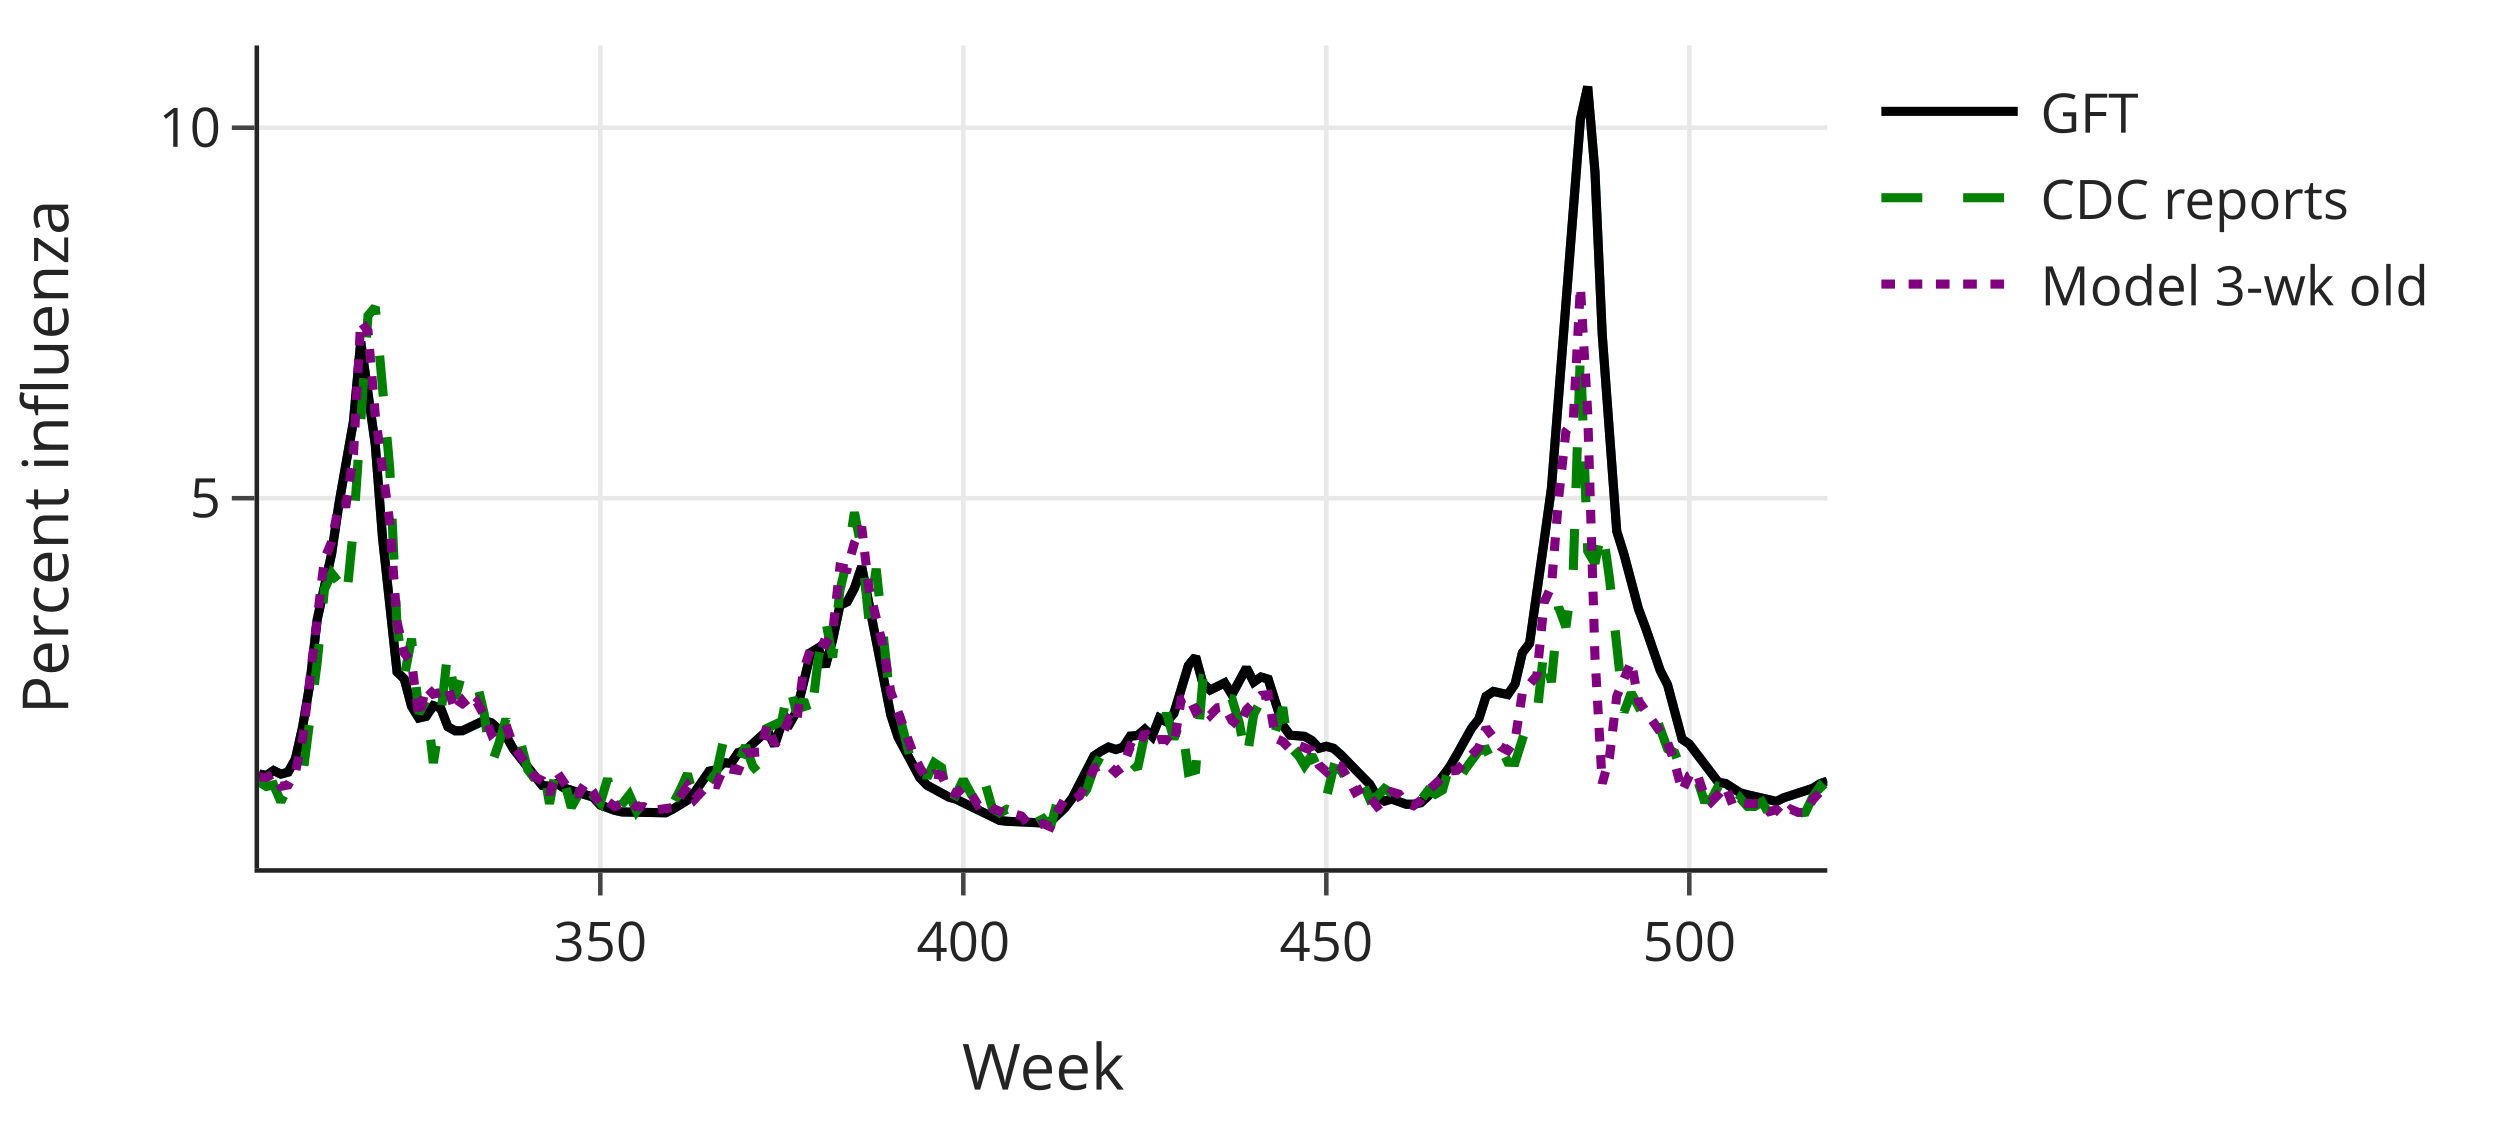
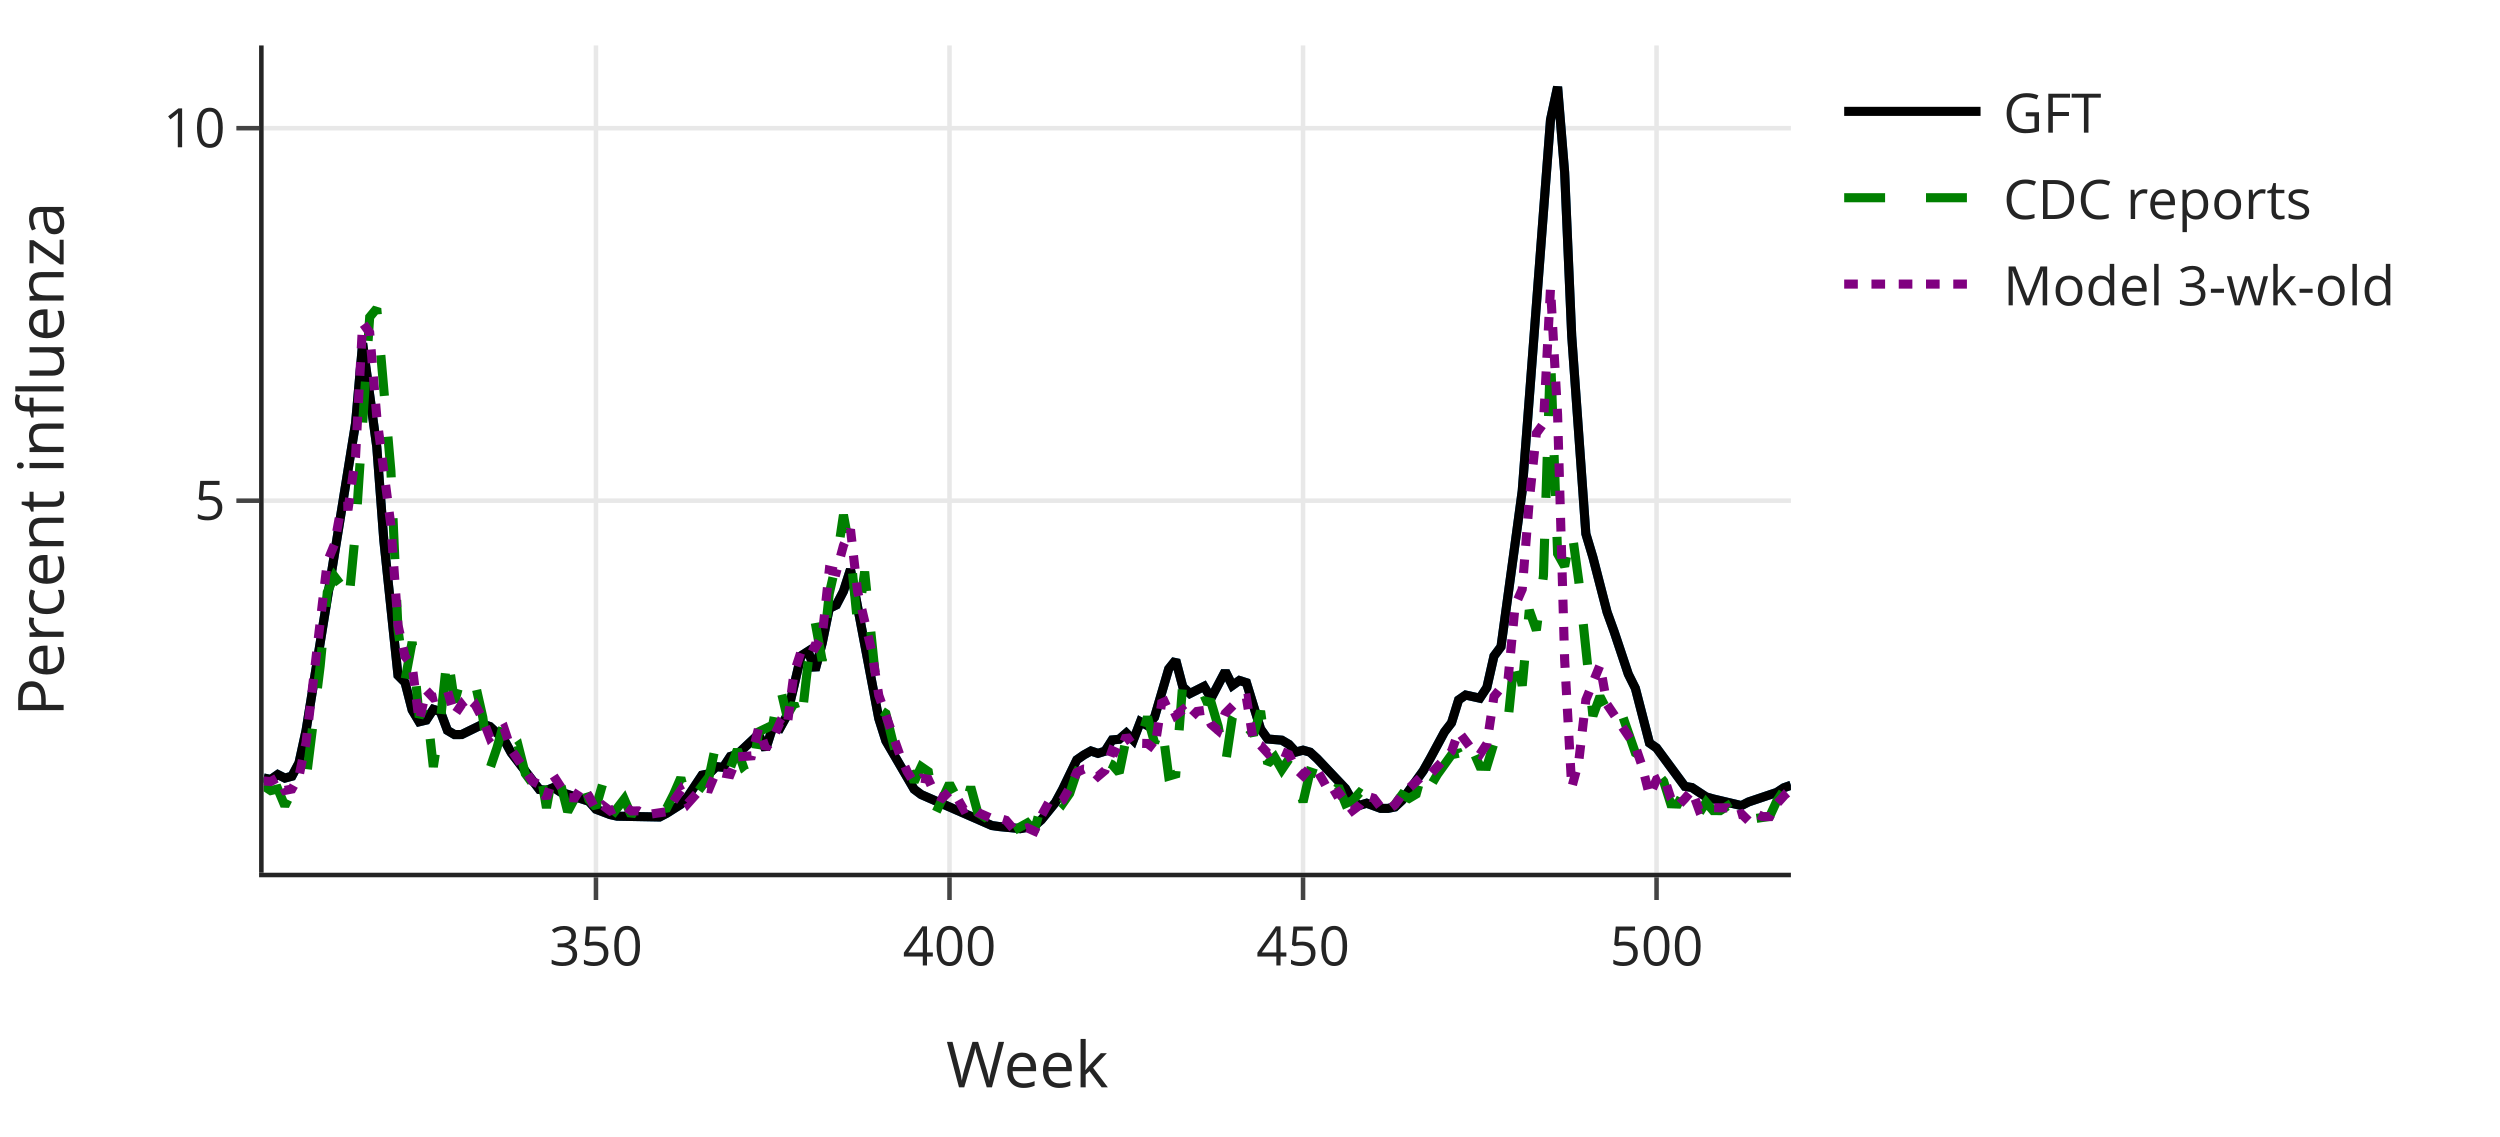
<svg xmlns="http://www.w3.org/2000/svg" class="main-svg" width="550" height="250" style="" viewBox="0 0 550 250">
  <rect x="0" y="0" width="550" height="250" style="fill: rgb(255, 255, 255); fill-opacity: 1;" />
-   <defs id="defs-da70ee">
+   <defs id="defs-3d17ab">
    <g class="clips">
-       <clipPath id="clipda70eexyplot" class="plotclip">
-         <rect width="345" height="181" />
-       </clipPath>
-       <clipPath class="axesclip" id="clipda70eex">
-         <rect x="57" y="0" width="345" height="250" />
-       </clipPath>
-       <clipPath class="axesclip" id="clipda70eey">
-         <rect x="0" y="10" width="550" height="181" />
-       </clipPath>
-       <clipPath class="axesclip" id="clipda70eexy">
-         <rect x="57" y="10" width="345" height="181" />
+       <clipPath id="clip3d17abxyplot" class="plotclip">
+         <rect width="336" height="182" />
+       </clipPath>
+       <clipPath class="axesclip" id="clip3d17abx">
+         <rect x="58" y="0" width="336" height="250" />
+       </clipPath>
+       <clipPath class="axesclip" id="clip3d17aby">
+         <rect x="0" y="10" width="550" height="182" />
+       </clipPath>
+       <clipPath class="axesclip" id="clip3d17abxy">
+         <rect x="58" y="10" width="336" height="182" />
      </clipPath>
    </g>
    <g class="gradients" />
    <g class="patterns" />
  </defs>
  <g class="bglayer" />
  <g class="layer-below">
    <g class="imagelayer" />
    <g class="shapelayer" />
  </g>
  <g class="cartesianlayer">
    <g class="subplot xy">
      <g class="layer-subplot">
        <g class="shapelayer" />
        <g class="imagelayer" />
      </g>
+       <g class="minor-gridlayer">
+         <g class="x" />
+         <g class="y" />
+       </g>
      <g class="gridlayer">
        <g class="x">
-           <path class="xgrid crisp" transform="translate(132.07,0)" d="M0,10v181" style="stroke: rgb(232, 232, 232); stroke-opacity: 1; stroke-width: 1px;" />
-           <path class="xgrid crisp" transform="translate(211.93,0)" d="M0,10v181" style="stroke: rgb(232, 232, 232); stroke-opacity: 1; stroke-width: 1px;" />
-           <path class="xgrid crisp" transform="translate(291.79,0)" d="M0,10v181" style="stroke: rgb(232, 232, 232); stroke-opacity: 1; stroke-width: 1px;" />
-           <path class="xgrid crisp" transform="translate(371.65,0)" d="M0,10v181" style="stroke: rgb(232, 232, 232); stroke-opacity: 1; stroke-width: 1px;" />
+           <path class="xgrid crisp" transform="translate(131.11,0)" d="M0,10v182" style="stroke: rgb(232, 232, 232); stroke-opacity: 1; stroke-width: 1px;" />
+           <path class="xgrid crisp" transform="translate(208.89,0)" d="M0,10v182" style="stroke: rgb(232, 232, 232); stroke-opacity: 1; stroke-width: 1px;" />
+           <path class="xgrid crisp" transform="translate(286.67,0)" d="M0,10v182" style="stroke: rgb(232, 232, 232); stroke-opacity: 1; stroke-width: 1px;" />
+           <path class="xgrid crisp" transform="translate(364.44,0)" d="M0,10v182" style="stroke: rgb(232, 232, 232); stroke-opacity: 1; stroke-width: 1px;" />
        </g>
        <g class="y">
-           <path class="ygrid crisp" transform="translate(0,109.6)" d="M57,0h345" style="stroke: rgb(232, 232, 232); stroke-opacity: 1; stroke-width: 1px;" />
-           <path class="ygrid crisp" transform="translate(0,28.1)" d="M57,0h345" style="stroke: rgb(232, 232, 232); stroke-opacity: 1; stroke-width: 1px;" />
+           <path class="ygrid crisp" transform="translate(0,110.15)" d="M58,0h336" style="stroke: rgb(232, 232, 232); stroke-opacity: 1; stroke-width: 1px;" />
+           <path class="ygrid crisp" transform="translate(0,28.2)" d="M58,0h336" style="stroke: rgb(232, 232, 232); stroke-opacity: 1; stroke-width: 1px;" />
        </g>
      </g>
      <g class="zerolinelayer" />
      <path class="xlines-below" />
      <path class="ylines-below" />
      <g class="overlines-below" />
      <g class="xaxislayer-below" />
      <g class="yaxislayer-below" />
      <g class="overaxes-below" />
-       <g class="plot" transform="translate(57,10)" clip-path="url(#clipda70eexyplot)">
+       <g class="plot" transform="translate(58,10)" clip-path="url(#clip3d17abxyplot)">
        <g class="scatterlayer mlayer">
-           <g class="trace scatter tracea7190e" style="stroke-miterlimit: 2; opacity: 1;">
-             <g class="fills" />
-             <g class="errorbars" />
-             <g class="lines">
-               <path class="js-line" d="M0,160.27L1.6,160.61L3.19,159.52L4.79,160.3L6.39,159.87L7.99,156.96L9.58,149.88L11.18,140.38L12.78,126.31L15.97,111.76L17.57,100.8L20.76,82.69L22.36,65.17L25.56,87.83L27.15,108.27L30.35,137.82L31.94,139.37L33.54,145.4L35.14,147.97L36.74,147.6L38.33,145.25L39.93,145.74L41.53,149.87L43.13,150.78L44.72,150.76L49.51,148.5L51.11,149.02L54.31,151.87L55.9,154.71L62.29,162.79L63.89,163L65.49,162.37L67.08,163.36L73.47,165.37L75.07,167.11L78.26,168.28L79.86,168.63L89.44,168.81L91.04,167.99L94.24,166.04L95.83,164.31L99.03,159.66L100.63,159.34L102.22,157.79L103.82,157.93L105.42,155.57L107.01,155.08L111.81,150.71L113.4,154.02L115,149.15L116.6,149.43L118.19,146.65L119.79,140.15L121.39,133.55L122.99,132.56L124.58,136.66L126.18,130.75L127.78,123.17L129.38,122.4L130.97,119.42L132.57,114.64L138.96,147.26L140.56,152.15L145.35,161.08L146.94,162.74L151.74,165.37L153.33,165.82L162.92,170.49L164.51,170.68L172.5,171.06L174.1,170.76L177.29,167.71L178.89,165.6L183.68,156.3L185.28,155.23L186.88,154.36L188.47,154.89L190.07,154.4L191.67,151.95L193.26,151.81L194.86,150.45L196.46,152L198.06,147.96L199.65,148.81L201.25,146.96L204.44,136.42L206.04,134.48L207.64,140.35L209.24,141.8L212.43,140.23L214.03,142.82L217.22,136.92L218.82,140.04L220.42,138.94L222.01,139.43L225.21,149.54L226.81,151.74L230,152L231.6,152.91L233.19,154.61L234.79,154.19L236.39,154.63L237.99,156.04L244.38,162.58L245.97,165.35L247.57,166.25L249.17,165.79L252.36,166.93L253.96,166.93L255.56,166.61L257.15,165.17L261.94,158.7L263.54,155.95L266.74,150.21L268.33,148.2L269.93,143.2L271.53,142.12L274.72,142.81L276.32,140.48L277.92,133.61L279.51,131.54L282.71,108.94L284.31,97.44L290.69,16.27L292.29,9.05L293.89,27.75L295.49,63.59L298.68,106.85L300.28,111.98L303.47,123.98L305.07,128.25L308.26,137.53L309.86,140.64L313.06,152.62L314.65,153.7L321.04,162.11L322.64,162.37L325.83,164.41L327.43,164.85L333.82,166.31L335.42,165.51L341.81,163.43L343.4,162.42L345,161.86" style="vector-effect: non-scaling-stroke; fill: none; stroke: rgb(31, 119, 180); stroke-opacity: 1; stroke-width: 2px; opacity: 1;" />
-             </g>
-             <g class="points" />
-             <g class="text" />
-           </g>
-           <g class="trace scatter tracec8e7f7" style="stroke-miterlimit: 2; opacity: 1;">
-             <g class="fills" />
-             <g class="errorbars" />
-             <g class="lines">
-               <path class="js-line" d="M0,160.27L1.6,160.61L3.19,159.52L4.79,160.3L6.39,159.87L7.99,156.96L9.58,149.88L11.18,140.38L12.78,126.31L15.97,111.76L17.57,100.8L20.76,82.69L22.36,65.17L25.56,87.83L27.15,108.27L30.35,137.82L31.94,139.37L33.54,145.4L35.14,147.97L36.74,147.6L38.33,145.25L39.93,145.74L41.53,149.87L43.13,150.78L44.72,150.76L49.51,148.5L51.11,149.02L54.31,151.87L55.9,154.71L62.29,162.79L63.89,163L65.49,162.37L67.08,163.36L73.47,165.37L75.07,167.11L78.26,168.28L79.86,168.63L89.44,168.81L91.04,167.99L94.24,166.04L95.83,164.31L99.03,159.66L100.63,159.34L102.22,157.79L103.82,157.93L105.42,155.57L107.01,155.08L111.81,150.71L113.4,154.02L115,149.15L116.6,149.43L118.19,146.65L119.79,140.15L121.39,133.55L122.99,132.56L124.58,136.66L126.18,130.75L127.78,123.17L129.38,122.4L130.97,119.42L132.57,114.64L138.96,147.26L140.56,152.15L145.35,161.08L146.94,162.74L151.74,165.37L153.33,165.82L162.92,170.49L164.51,170.68L172.5,171.06L174.1,170.76L177.29,167.71L178.89,165.6L183.68,156.3L185.28,155.23L186.88,154.36L188.47,154.89L190.07,154.4L191.67,151.95L193.26,151.81L194.86,150.45L196.46,152L198.06,147.96L199.65,148.81L201.25,146.96L204.44,136.42L206.04,134.48L207.64,140.35L209.24,141.8L212.43,140.23L214.03,142.82L217.22,136.92L218.82,140.04L220.42,138.94L222.01,139.43L225.21,149.54L226.81,151.74L230,152L231.6,152.91L233.19,154.61L234.79,154.19L236.39,154.63L237.99,156.04L244.38,162.58L245.97,165.35L247.57,166.25L249.17,165.79L252.36,166.93L253.96,166.93L255.56,166.61L257.15,165.17L261.94,158.7L263.54,155.95L266.74,150.21L268.33,148.2L269.93,143.2L271.53,142.12L274.72,142.81L276.32,140.48L277.92,133.61L279.51,131.54L282.71,108.94L284.31,97.44L290.69,16.27L292.29,9.05L293.89,27.75L295.49,63.59L298.68,106.85L300.28,111.98L303.47,123.98L305.07,128.25L308.26,137.53L309.86,140.64L313.06,152.62L314.65,153.7L321.04,162.11L322.64,162.37L325.83,164.41L327.43,164.85L333.82,166.31L335.42,165.51L341.81,163.43L343.4,162.42L345,161.86" style="vector-effect: non-scaling-stroke; fill: none; stroke: rgb(0, 0, 0); stroke-opacity: 1; stroke-width: 2px; opacity: 1;" />
-             </g>
-             <g class="points" />
-             <g class="text" />
-           </g>
-           <g class="trace scatter trace3ab287" style="stroke-miterlimit: 2; opacity: 1;">
-             <g class="fills" />
-             <g class="errorbars" />
-             <g class="lines">
-               <path class="js-line" d="M0,162L1.6,163.03L3.19,162.66L4.79,166.37L6.39,163.24L7.99,163.3L9.58,160.76L12.78,135.77L14.38,119.64L15.97,116.15L17.57,118.19L19.17,122.21L20.76,106.2L23.96,59.44L25.56,57.56L28.75,93.09L30.35,127.82L31.94,138.82L33.54,130.5L35.14,146.99L36.74,144.03L38.33,157.86L39.93,147.78L41.53,133.09L43.13,143.67L44.72,137.95L46.32,140.96L47.92,140.19L49.51,147L51.11,158.21L52.71,153.68L54.31,148.18L55.9,154.29L57.5,153.21L59.1,159.31L60.69,161.4L62.29,157.54L63.89,166.83L65.49,158.17L67.08,161.58L68.68,167.64L70.28,164.74L71.88,159.91L73.47,165.03L75.07,166.66L76.67,161.29L78.26,168.91L81.46,164.88L83.06,168.45L84.65,166.29L86.25,168.11L87.85,168.28L89.44,167.18L91.04,166.86L92.64,163.81L94.24,160.23L95.83,166.16L100.63,159.97L102.22,152.65L103.82,156.87L105.42,158.05L107.01,154.07L108.61,158.54L110.21,160.46L111.81,150.19L115,148.69L116.6,140.09L118.19,146.64L119.79,143.98L121.39,148.75L122.99,135.1L124.58,126.17L126.18,134.64L127.78,119.9L129.38,113.16L130.97,102.69L132.57,111.04L134.17,126.51L135.76,115.12L138.96,145.14L140.56,146.18L143.75,158.7L145.35,157.03L146.94,161.11L148.54,157.81L150.14,158.86L151.74,168.09L154.93,161.52L156.53,164.46L158.13,167.53L159.72,162.24L161.32,167.87L162.92,168.86L164.51,168.05L166.11,168.55L167.71,168.32L169.31,171.84L172.5,170.12L174.1,171.95L175.69,165.97L177.29,163.91L178.89,164.34L180.49,165.88L182.08,163.65L183.68,159.03L185.28,156.08L186.88,157.41L188.47,156.24L190.07,156.63L191.67,157.34L193.26,159.13L194.86,151.56L196.46,153.17L198.06,152L199.65,146.9L201.25,152.58L202.85,148.19L204.44,159.87L206.04,159.41L207.64,139.37L209.24,139.72L210.83,144.07L212.43,143.39L214.03,143.74L215.63,148.97L217.22,157.43L218.82,147.09L220.42,144.15L222.01,148.93L223.61,150.8L225.21,145.6L226.81,157.14L228.4,155.72L230,158.42L231.6,156.14L233.19,159.6L234.79,165.54L236.39,158.93L237.99,159.44L241.18,164.76L242.78,162.09L244.38,165.89L245.97,165.19L247.57,163.51L249.17,164.5L250.76,164.95L252.36,166.93L253.96,167.88L255.56,166.05L257.15,163.95L258.75,164.73L260.35,163.8L261.94,158.26L263.54,162.13L265.14,159.51L268.33,155.19L269.93,154.85L271.53,157.99L273.13,154.15L274.72,157.68L276.32,157.73L279.51,147.62L281.11,147.56L282.71,132.44L284.31,140.08L285.9,123.56L287.5,127.94L289.1,116L290.69,67.46L292.29,111.21L293.89,113.97L295.49,105.96L297.08,117.21L300.28,146.69L301.88,142.44L305.07,148.44L306.67,145.86L309.86,154.77L311.46,155.61L313.06,159.89L314.65,159.06L316.25,160.99L317.85,165.91L319.44,165.97L321.04,162.93L322.64,163.04L324.24,168.05L325.83,165.6L327.43,167.4L329.03,167.42L330.63,166.42L332.22,169.1L333.82,168.34L335.42,170.33L337.01,169.14L340.21,168.69L341.81,165.32L343.4,162.98L345,164.6" style="vector-effect: non-scaling-stroke; fill: none; stroke: rgb(0, 128, 0); stroke-opacity: 1; stroke-width: 2px; opacity: 1; stroke-dasharray: 9px, 9px;" />
-             </g>
-             <g class="points" />
-             <g class="text" />
-           </g>
-           <g class="trace scatter trace916566" style="stroke-miterlimit: 2; opacity: 1;">
-             <g class="fills" />
-             <g class="errorbars" />
-             <g class="lines">
-               <path class="js-line" d="M0,160.92L1.6,161.05L3.19,160.19L4.79,162.99L6.39,162.69L7.99,159.88L9.58,152.51L14.38,113L15.97,109.19L17.57,100.85L19.17,100.83L20.76,89.97L22.36,60.7L23.96,62.84L25.56,81.27L28.75,105.01L30.35,126.84L31.94,133.67L33.54,135.66L35.14,147.88L36.74,141.08L38.33,142.72L39.93,142.33L41.53,141.16L43.13,146.49L44.72,144.19L46.32,146.15L47.92,144.47L49.51,147.41L51.11,151.47L52.71,150.23L54.31,149.4L55.9,154.03L60.69,160.96L62.29,161.73L63.89,164.68L65.49,159.79L68.68,164.54L70.28,164.62L71.88,162.19L73.47,164.23L75.07,167.35L76.67,166.3L78.26,167.46L79.86,166.76L81.46,166.36L83.06,167.49L84.65,167.47L86.25,168.34L91.04,167.66L92.64,165.25L94.24,162.97L95.83,165.83L99.03,162.38L100.63,162.61L102.22,158.88L103.82,159.21L105.42,159.47L107.01,155.67L110.21,155.43L111.81,149.39L113.4,153.77L115,151.8L116.6,148.27L118.19,149.35L119.79,137.37L121.39,132.66L122.99,131.08L124.58,131.78L126.18,129.19L127.78,114.83L129.38,115.17L130.97,109.41L132.57,105.91L134.17,119.46L137.36,132.48L138.96,142.19L143.75,155.33L145.35,158.85L146.94,161.34L148.54,160.31L150.14,160.55L151.74,163.92L153.33,164.67L154.93,163.18L156.53,164.39L158.13,167.1L159.72,166.37L161.32,167.8L164.51,169.16L166.11,169.06L167.71,169.53L169.31,171.35L170.9,171.67L172.5,171.19L174.1,171.89L175.69,168.52L177.29,165.67L178.89,166.02L180.49,165.12L182.08,162.4L183.68,159.05L185.28,158.33L186.88,158.42L188.47,159.91L190.07,158.61L191.67,154.25L193.26,154.95L194.86,151.09L196.46,153.26L198.06,152.69L199.65,152.72L201.25,153.91L202.85,143.89L204.44,143.18L206.04,146.55L207.64,145.37L209.24,147.33L210.83,145.71L212.43,145.5L214.03,148.52L215.63,149.85L217.22,146.14L220.42,143.01L222.01,142.81L223.61,152.4L225.21,153.13L226.81,154.83L228.4,153.84L231.6,155.14L233.19,158.3L234.79,159.74L236.39,157.93L237.99,158.63L239.58,161.31L241.18,164.28L242.78,163.38L245.97,167.38L247.57,166.22L249.17,164.23L250.76,164.7L252.36,166.72L253.96,167.26L255.56,166.1L257.15,163.95L261.94,159.62L263.54,159.46L268.33,154.45L269.93,150.14L273.13,154.27L274.72,155.13L276.32,152.79L277.92,142.45L281.11,138.6L282.71,122.53L284.31,118.97L285.9,99.59L287.5,84.86L289.1,82.72L290.69,53.07L292.29,80.77L293.89,134.38L295.49,162.37L297.08,156.63L298.68,143.19L301.88,135.6L303.47,144.18L309.86,153.34L311.46,157.87L313.06,164.09L314.65,160.63L316.25,159.89L317.85,164.66L319.44,166.43L321.04,164.79L322.64,162.97L324.24,167.24L325.83,166.54L327.43,166.77L330.63,166.82L332.22,168.55L333.82,168.11L335.42,169.63L337.01,168.04L338.61,168.73L340.21,168.72L341.81,165.93L343.4,164.23L345,166.05" style="vector-effect: non-scaling-stroke; fill: none; stroke: rgb(128, 0, 128); stroke-opacity: 1; stroke-width: 2px; opacity: 1; stroke-dasharray: 3px, 3px;" />
+           <g class="trace scatter tracec6b01e" style="stroke-miterlimit: 2; opacity: 1;">
+             <g class="fills" />
+             <g class="errorbars" />
+             <g class="lines">
+               <path class="js-line" d="M0,161.15L1.56,161.49L3.11,160.4L4.67,161.18L6.22,160.76L7.78,157.82L9.33,150.71L20.22,83.15L21.78,65.53L24.89,88.31L26.44,108.87L29.56,138.58L31.11,140.14L32.67,146.2L34.22,148.79L35.78,148.42L37.33,146.06L38.89,146.55L40.44,150.69L42,151.61L43.56,151.6L48.22,149.32L49.78,149.84L52.89,152.71L54.44,155.56L60.67,163.69L62.22,163.9L63.78,163.26L65.33,164.26L71.56,166.28L73.11,168.03L76.22,169.21L77.78,169.56L87.11,169.74L88.67,168.92L91.78,166.95L93.33,165.22L96.44,160.54L98,160.22L99.56,158.66L101.11,158.81L102.67,156.43L104.22,155.94L108.89,151.55L110.44,154.87L112,149.97L113.56,150.25L115.11,147.46L116.67,140.93L118.22,134.29L119.78,133.29L121.33,137.42L122.89,131.47L124.44,123.85L126,123.08L127.56,120.08L129.11,115.27L135.33,148.07L136.89,152.99L143.11,163.64L144.67,164.81L160.22,171.62L161.78,171.84L166.44,172.31L168,172L169.56,171.71L171.11,170.35L174.22,166.51L175.78,163.63L178.89,157.17L180.44,156.09L182,155.22L183.56,155.74L185.11,155.25L186.67,152.79L188.22,152.64L189.78,151.28L191.33,152.84L192.89,148.78L194.44,149.63L196,147.78L199.11,137.17L200.67,135.22L202.22,141.12L203.78,142.58L206.89,141.01L208.44,143.61L211.56,137.68L213.11,140.81L214.67,139.71L216.22,140.2L219.33,150.37L220.89,152.58L224,152.84L225.56,153.76L227.11,155.46L228.67,155.04L230.22,155.48L231.78,156.91L238,163.48L239.56,166.26L241.11,167.17L242.67,166.71L245.78,167.85L247.33,167.85L248.89,167.53L250.44,166.08L255.11,159.58L256.67,156.81L259.78,151.04L261.33,149.02L262.89,143.99L264.44,142.91L267.56,143.6L269.11,141.25L270.67,134.35L272.22,132.27L275.33,109.54L276.89,97.98L283.11,16.36L284.67,9.1L286.22,27.9L287.78,63.94L290.89,107.44L292.44,112.6L295.56,124.67L297.11,128.96L300.22,138.29L301.78,141.42L304.89,153.46L306.44,154.55L312.67,163L314.22,163.26L317.33,165.31L318.89,165.76L325.11,167.23L326.67,166.43L332.89,164.33L334.44,163.31L336,162.76" style="vector-effect: none; fill: none; stroke: rgb(31, 119, 180); stroke-opacity: 1; stroke-width: 2px; opacity: 1;" />
+             </g>
+             <g class="points" />
+             <g class="text" />
+           </g>
+           <g class="trace scatter trace275862" style="stroke-miterlimit: 2; opacity: 1;">
+             <g class="fills" />
+             <g class="errorbars" />
+             <g class="lines">
+               <path class="js-line" d="M0,161.15L1.56,161.49L3.11,160.4L4.67,161.18L6.22,160.76L7.78,157.82L9.33,150.71L20.22,83.15L21.78,65.53L24.89,88.31L26.44,108.87L29.56,138.58L31.11,140.14L32.67,146.2L34.22,148.79L35.78,148.42L37.33,146.06L38.89,146.55L40.44,150.69L42,151.61L43.56,151.6L48.22,149.32L49.78,149.84L52.89,152.71L54.44,155.56L60.67,163.69L62.22,163.9L63.78,163.26L65.33,164.26L71.56,166.28L73.11,168.03L76.22,169.21L77.78,169.56L87.11,169.74L88.67,168.92L91.78,166.95L93.33,165.22L96.44,160.54L98,160.22L99.56,158.66L101.11,158.81L102.67,156.43L104.22,155.94L108.89,151.55L110.44,154.87L112,149.97L113.56,150.25L115.11,147.46L116.67,140.93L118.22,134.29L119.78,133.29L121.33,137.42L122.89,131.47L124.44,123.85L126,123.08L127.56,120.08L129.11,115.27L135.33,148.07L136.89,152.99L143.11,163.64L144.67,164.81L160.22,171.62L161.78,171.84L166.44,172.31L168,172L169.56,171.71L171.11,170.35L174.22,166.51L175.78,163.63L178.89,157.17L180.44,156.09L182,155.22L183.56,155.74L185.11,155.25L186.67,152.79L188.22,152.64L189.78,151.28L191.33,152.84L192.89,148.78L194.44,149.63L196,147.78L199.11,137.17L200.67,135.22L202.22,141.12L203.78,142.58L206.89,141.01L208.44,143.61L211.56,137.68L213.11,140.81L214.67,139.71L216.22,140.2L219.33,150.37L220.89,152.58L224,152.84L225.56,153.76L227.11,155.46L228.67,155.04L230.22,155.48L231.78,156.91L238,163.48L239.56,166.26L241.11,167.17L242.67,166.71L245.78,167.85L247.33,167.85L248.89,167.53L250.44,166.08L255.11,159.58L256.67,156.81L259.78,151.04L261.33,149.02L262.89,143.99L264.44,142.91L267.56,143.6L269.11,141.25L270.67,134.35L272.22,132.27L275.33,109.54L276.89,97.98L283.11,16.36L284.67,9.1L286.22,27.9L287.78,63.94L290.89,107.44L292.44,112.6L295.56,124.67L297.11,128.96L300.22,138.29L301.78,141.42L304.89,153.46L306.44,154.55L312.67,163L314.22,163.26L317.33,165.31L318.89,165.76L325.11,167.23L326.67,166.43L332.89,164.33L334.44,163.31L336,162.76" style="vector-effect: none; fill: none; stroke: rgb(0, 0, 0); stroke-opacity: 1; stroke-width: 2px; opacity: 1;" />
+             </g>
+             <g class="points" />
+             <g class="text" />
+           </g>
+           <g class="trace scatter trace278b78" style="stroke-miterlimit: 2; opacity: 1;">
+             <g class="fills" />
+             <g class="errorbars" />
+             <g class="lines">
+               <path class="js-line" d="M0,162.9L1.56,163.93L3.11,163.56L4.67,167.29L6.22,164.14L7.78,164.21L9.33,161.65L12.44,136.52L14,120.3L15.56,116.79L17.11,118.84L18.67,122.89L20.22,106.79L23.33,59.76L24.89,57.87L28,93.6L29.56,128.52L31.11,139.59L32.67,131.22L34.22,147.8L35.78,144.82L37.33,158.73L38.89,148.6L40.44,133.83L42,144.46L43.56,138.72L45.11,141.74L46.67,140.96L48.22,147.81L49.78,159.08L51.33,154.53L52.89,149L54.44,155.15L56,154.06L57.56,160.19L59.11,162.29L60.67,158.41L62.22,167.75L63.78,159.04L65.33,162.47L66.89,168.57L68.44,165.65L70,160.79L71.56,165.94L73.11,167.58L74.67,162.18L76.22,169.84L79.33,165.79L80.89,169.38L82.44,167.21L84,169.04L85.56,169.21L87.11,168.1L88.67,167.78L90.22,164.71L91.78,161.12L93.33,167.07L98,160.86L99.56,153.49L101.11,157.74L102.67,158.92L104.22,154.92L105.78,159.41L107.33,161.35L108.89,151.02L112,149.51L113.56,140.86L115.11,147.45L116.67,144.78L118.22,149.57L119.78,135.84L121.33,126.87L122.89,135.38L124.44,120.56L126,113.78L127.56,103.26L129.11,111.66L130.67,127.21L132.22,115.75L135.33,145.94L136.89,146.99L140,159.57L141.56,157.9L143.11,162L144.67,158.68L146.22,159.74L147.78,169.02L150.89,162.41L152.44,165.37L154,168.45L155.56,163.13L157.11,168.79L158.67,169.8L160.22,168.98L161.78,169.48L163.33,169.25L164.89,172.79L168,171.06L169.56,172.9L171.11,166.88L172.67,164.82L174.22,165.25L175.78,166.8L177.33,164.56L178.89,159.91L180.44,156.94L182,158.28L183.56,157.11L185.11,157.5L186.67,158.21L188.22,160L189.78,152.39L191.33,154.02L192.89,152.84L194.44,147.71L196,153.42L197.56,149.01L199.11,160.75L200.67,160.29L202.22,140.14L203.78,140.49L205.33,144.87L206.89,144.18L208.44,144.53L210,149.79L211.56,158.3L213.11,147.9L214.67,144.95L216.22,149.75L217.78,151.64L219.33,146.41L220.89,158.01L222.44,156.58L224,159.3L225.56,157L227.11,160.48L228.67,166.45L230.22,159.8L231.78,160.32L234.89,165.67L236.44,162.99L238,166.8L239.56,166.11L241.11,164.41L242.67,165.4L244.22,165.86L245.78,167.85L247.33,168.81L248.89,166.97L250.44,164.85L252,165.64L253.56,164.71L255.11,159.14L256.67,163.02L258.22,160.39L261.33,156.05L262.89,155.71L264.44,158.86L266,155L267.56,158.56L269.11,158.6L272.22,148.44L273.78,148.37L275.33,133.17L276.89,140.85L278.44,124.24L280,128.65L281.56,116.64L283.11,67.84L284.67,111.82L286.22,114.59L287.78,106.55L289.33,117.86L292.44,147.5L294,143.23L297.11,149.26L298.67,146.66L301.78,155.63L303.33,156.47L304.89,160.77L306.44,159.94L308,161.88L309.56,166.83L311.11,166.89L312.67,163.83L314.22,163.95L315.78,168.97L317.33,166.51L318.89,168.33L320.44,168.34L322,167.34L323.56,170.04L325.11,169.27L326.67,171.27L328.22,170.07L331.33,169.62L332.89,166.23L334.44,163.88L336,165.51" style="vector-effect: none; fill: none; stroke: rgb(0, 128, 0); stroke-opacity: 1; stroke-dasharray: 9px, 9px; stroke-width: 2px; opacity: 1;" />
+             </g>
+             <g class="points" />
+             <g class="text" />
+           </g>
+           <g class="trace scatter tracee75492" style="stroke-miterlimit: 2; opacity: 1;">
+             <g class="fills" />
+             <g class="errorbars" />
+             <g class="lines">
+               <path class="js-line" d="M0,161.81L1.56,161.94L3.11,161.08L4.67,163.89L6.22,163.59L7.78,160.76L9.33,153.35L14,113.63L15.56,109.79L17.11,101.41L18.67,101.38L20.22,90.47L21.78,61.04L23.33,63.19L24.89,81.72L28,105.59L29.56,127.54L31.11,134.41L32.67,136.41L34.22,148.69L35.78,141.86L37.33,143.51L38.89,143.12L40.44,141.94L42,147.3L43.56,144.99L45.11,146.96L46.67,145.27L48.22,148.23L49.78,152.31L51.33,151.06L52.89,150.22L54.44,154.88L59.11,161.85L60.67,162.62L62.22,165.59L63.78,160.68L66.89,165.45L68.44,165.53L70,163.09L71.56,165.13L73.11,168.27L74.67,167.22L76.22,168.39L77.78,167.68L79.33,167.28L80.89,168.42L82.44,168.39L84,169.27L88.67,168.58L90.22,166.17L91.78,163.87L93.33,166.75L96.44,163.27L98,163.51L99.56,159.75L101.11,160.09L102.67,160.36L104.22,156.53L107.33,156.29L108.89,150.21L110.44,154.62L112,152.63L113.56,149.08L115.11,150.17L116.67,138.12L118.22,133.4L119.78,131.8L121.33,132.51L122.89,129.9L124.44,115.46L126,115.81L127.56,110.01L129.11,106.5L130.67,120.12L133.78,133.21L135.33,142.97L140,156.19L141.56,159.72L143.11,162.23L144.67,161.2L146.22,161.44L147.78,164.82L149.33,165.58L150.89,164.08L152.44,165.29L154,168.02L155.56,167.29L157.11,168.73L160.22,170.1L161.78,169.99L163.33,170.47L164.89,172.29L166.44,172.62L168,172.13L169.56,172.83L171.11,169.45L172.67,166.59L174.22,166.94L175.78,166.03L177.33,163.29L178.89,159.93L180.44,159.21L182,159.29L183.56,160.79L185.11,159.48L186.67,155.1L188.22,155.8L189.78,151.92L191.33,154.11L192.89,153.53L194.44,153.57L196,154.76L197.56,144.69L199.11,143.98L200.67,147.36L202.22,146.17L203.78,148.14L205.33,146.52L206.89,146.3L208.44,149.34L210,150.68L211.56,146.94L214.67,143.8L216.22,143.59L217.78,153.24L219.33,153.98L220.89,155.68L222.44,154.69L225.56,156L227.11,159.17L228.67,160.62L230.22,158.8L231.78,159.5L233.33,162.2L234.89,165.19L236.44,164.28L239.56,168.31L241.11,167.14L242.67,165.13L244.22,165.61L245.78,167.64L247.33,168.18L248.89,167.02L250.44,164.85L255.11,160.5L256.67,160.34L261.33,155.3L262.89,150.97L266,155.12L267.56,155.99L269.11,153.63L270.67,143.24L273.78,139.37L275.33,123.21L276.89,119.63L278.44,100.14L280,85.33L281.56,83.18L283.11,53.37L284.67,81.22L286.22,135.13L287.78,163.27L289.33,157.5L290.89,143.98L294,136.35L295.56,144.98L301.78,154.19L303.33,158.75L304.89,164.99L306.44,161.52L308,160.78L309.56,165.56L311.11,167.35L312.67,165.7L314.22,163.87L315.78,168.16L317.33,167.46L318.89,167.69L322,167.74L323.56,169.48L325.11,169.04L326.67,170.57L328.22,168.97L329.78,169.66L331.33,169.65L332.89,166.85L334.44,165.13L336,166.96" style="vector-effect: none; fill: none; stroke: rgb(128, 0, 128); stroke-opacity: 1; stroke-dasharray: 3px, 3px; stroke-width: 2px; opacity: 1;" />
            </g>
            <g class="points" />
            <g class="text" />
          </g>
        </g>
      </g>
      <g class="overplot" />
-       <path class="xlines-above crisp" d="M56,191.5H402" style="fill: none; stroke-width: 1px; stroke: rgb(36, 36, 36); stroke-opacity: 1;" />
-       <path class="ylines-above crisp" d="M56.5,10V191" style="fill: none; stroke-width: 1px; stroke: rgb(36, 36, 36); stroke-opacity: 1;" />
+       <path class="xlines-above crisp" d="M57,192.5H394" style="fill: none; stroke-width: 1px; stroke: rgb(36, 36, 36); stroke-opacity: 1;" />
+       <path class="ylines-above crisp" d="M57.5,10V192" style="fill: none; stroke-width: 1px; stroke: rgb(36, 36, 36); stroke-opacity: 1;" />
      <g class="overlines-above" />
      <g class="xaxislayer-above">
-         <path class="xtick ticks crisp" d="M0,192v5" transform="translate(132.07,0)" style="stroke: rgb(68, 68, 68); stroke-opacity: 1; stroke-width: 1px;" />
-         <path class="xtick ticks crisp" d="M0,192v5" transform="translate(211.93,0)" style="stroke: rgb(68, 68, 68); stroke-opacity: 1; stroke-width: 1px;" />
-         <path class="xtick ticks crisp" d="M0,192v5" transform="translate(291.79,0)" style="stroke: rgb(68, 68, 68); stroke-opacity: 1; stroke-width: 1px;" />
-         <path class="xtick ticks crisp" d="M0,192v5" transform="translate(371.65,0)" style="stroke: rgb(68, 68, 68); stroke-opacity: 1; stroke-width: 1px;" />
-         <g class="xtick">
-           <text text-anchor="middle" x="0" y="211.4" transform="translate(132.07,0)" style="font-family: 'Open Sans', verdana, arial, sans-serif; font-size: 12px; fill: rgb(36, 36, 36); fill-opacity: 1; white-space: pre; opacity: 1;">350</text>
-         </g>
-         <g class="xtick">
-           <text text-anchor="middle" x="0" y="211.4" style="font-family: 'Open Sans', verdana, arial, sans-serif; font-size: 12px; fill: rgb(36, 36, 36); fill-opacity: 1; white-space: pre; opacity: 1;" transform="translate(211.93,0)">400</text>
-         </g>
-         <g class="xtick">
-           <text text-anchor="middle" x="0" y="211.4" style="font-family: 'Open Sans', verdana, arial, sans-serif; font-size: 12px; fill: rgb(36, 36, 36); fill-opacity: 1; white-space: pre; opacity: 1;" transform="translate(291.79,0)">450</text>
-         </g>
-         <g class="xtick">
-           <text text-anchor="middle" x="0" y="211.4" style="font-family: 'Open Sans', verdana, arial, sans-serif; font-size: 12px; fill: rgb(36, 36, 36); fill-opacity: 1; white-space: pre; opacity: 1;" transform="translate(371.65,0)">500</text>
+         <path class="xtick ticks crisp" d="M0,193v5" transform="translate(131.11,0)" style="stroke: rgb(68, 68, 68); stroke-opacity: 1; stroke-width: 1px;" />
+         <path class="xtick ticks crisp" d="M0,193v5" transform="translate(208.89,0)" style="stroke: rgb(68, 68, 68); stroke-opacity: 1; stroke-width: 1px;" />
+         <path class="xtick ticks crisp" d="M0,193v5" transform="translate(286.67,0)" style="stroke: rgb(68, 68, 68); stroke-opacity: 1; stroke-width: 1px;" />
+         <path class="xtick ticks crisp" d="M0,193v5" transform="translate(364.44,0)" style="stroke: rgb(68, 68, 68); stroke-opacity: 1; stroke-width: 1px;" />
+         <g class="xtick">
+           <text text-anchor="middle" x="0" y="212.4" transform="translate(131.11,0)" style="font-family: 'Open Sans', verdana, arial, sans-serif; font-size: 12px; fill: rgb(36, 36, 36); fill-opacity: 1; white-space: pre; opacity: 1;">350</text>
+         </g>
+         <g class="xtick">
+           <text text-anchor="middle" x="0" y="212.4" style="font-family: 'Open Sans', verdana, arial, sans-serif; font-size: 12px; fill: rgb(36, 36, 36); fill-opacity: 1; white-space: pre; opacity: 1;" transform="translate(208.89,0)">400</text>
+         </g>
+         <g class="xtick">
+           <text text-anchor="middle" x="0" y="212.4" style="font-family: 'Open Sans', verdana, arial, sans-serif; font-size: 12px; fill: rgb(36, 36, 36); fill-opacity: 1; white-space: pre; opacity: 1;" transform="translate(286.67,0)">450</text>
+         </g>
+         <g class="xtick">
+           <text text-anchor="middle" x="0" y="212.4" style="font-family: 'Open Sans', verdana, arial, sans-serif; font-size: 12px; fill: rgb(36, 36, 36); fill-opacity: 1; white-space: pre; opacity: 1;" transform="translate(364.44,0)">500</text>
        </g>
      </g>
      <g class="yaxislayer-above">
-         <path class="ytick ticks crisp" d="M56,0h-5" transform="translate(0,109.6)" style="stroke: rgb(68, 68, 68); stroke-opacity: 1; stroke-width: 1px;" />
-         <path class="ytick ticks crisp" d="M56,0h-5" transform="translate(0,28.1)" style="stroke: rgb(68, 68, 68); stroke-opacity: 1; stroke-width: 1px;" />
+         <path class="ytick ticks crisp" d="M57,0h-5" transform="translate(0,110.15)" style="stroke: rgb(68, 68, 68); stroke-opacity: 1; stroke-width: 1px;" />
+         <path class="ytick ticks crisp" d="M57,0h-5" transform="translate(0,28.2)" style="stroke: rgb(68, 68, 68); stroke-opacity: 1; stroke-width: 1px;" />
        <g class="ytick">
-           <text text-anchor="end" x="48.6" y="4.2" transform="translate(0,109.6)" style="font-family: 'Open Sans', verdana, arial, sans-serif; font-size: 12px; fill: rgb(36, 36, 36); fill-opacity: 1; white-space: pre; opacity: 1;">5</text>
+           <text text-anchor="end" x="49.6" y="4.2" transform="translate(0,110.15)" style="font-family: 'Open Sans', verdana, arial, sans-serif; font-size: 12px; fill: rgb(36, 36, 36); fill-opacity: 1; white-space: pre; opacity: 1;">5</text>
        </g>
        <g class="ytick">
-           <text text-anchor="end" x="48.6" y="4.2" style="font-family: 'Open Sans', verdana, arial, sans-serif; font-size: 12px; fill: rgb(36, 36, 36); fill-opacity: 1; white-space: pre; opacity: 1;" transform="translate(0,28.1)">10</text>
+           <text text-anchor="end" x="49.6" y="4.2" style="font-family: 'Open Sans', verdana, arial, sans-serif; font-size: 12px; fill: rgb(36, 36, 36); fill-opacity: 1; white-space: pre; opacity: 1;" transform="translate(0,28.2)">10</text>
        </g>
      </g>
      <g class="overaxes-above" />
    </g>
  </g>
  <g class="polarlayer" />
  <g class="smithlayer" />
  <g class="ternarylayer" />
  <g class="geolayer" />
  <g class="funnelarealayer" />
  <g class="pielayer" />
  <g class="iciclelayer" />
  <g class="treemaplayer" />
  <g class="sunburstlayer" />
  <g class="glimages" />
-   <defs id="topdefs-da70ee">
+   <defs id="topdefs-3d17ab">
    <g class="clips" />
-     <clipPath id="legendda70ee">
-       <rect width="131" height="67" x="0" y="0" />
+     <clipPath id="legend3d17ab">
+       <rect width="139" height="67" x="0" y="0" />
    </clipPath>
  </defs>
  <g class="layer-above">
    <g class="imagelayer" />
    <g class="shapelayer" />
  </g>
  <g class="infolayer">
-     <g class="legend" pointer-events="all" transform="translate(408.9,10)">
-       <rect class="bg" shape-rendering="crispEdges" style="stroke: rgb(68, 68, 68); stroke-opacity: 1; fill: rgb(255, 255, 255); fill-opacity: 1; stroke-width: 0px;" width="131" height="67" x="0" y="0" />
-       <g class="scrollbox" transform="" clip-path="url(#legendda70ee)">
+     <g class="legend" pointer-events="all" transform="translate(400.72,10)">
+       <rect class="bg" shape-rendering="crispEdges" style="stroke: rgb(68, 68, 68); stroke-opacity: 1; fill: rgb(255, 255, 255); fill-opacity: 1; stroke-width: 0px;" width="139" height="67" x="0" y="0" />
+       <g class="scrollbox" transform="" clip-path="url(#legend3d17ab)">
        <g class="groups">
          <g class="traces" transform="translate(0,14.5)" style="opacity: 1;">
            <text class="legendtext" text-anchor="start" x="40" y="4.68" style="font-family: 'Open Sans', verdana, arial, sans-serif; font-size: 12px; fill: rgb(36, 36, 36); fill-opacity: 1; white-space: pre;">GFT</text>
            <g class="layers" style="opacity: 1;">
              <g class="legendfill" />
              <g class="legendlines">
                <path class="js-line" d="M5,0h30" style="fill: none; stroke: rgb(0, 0, 0); stroke-opacity: 1; stroke-width: 2px;" />
              </g>
              <g class="legendsymbols">
                <g class="legendpoints" />
              </g>
            </g>
-             <rect class="legendtoggle" x="0" y="-9.5" width="125.438" height="19" style="fill: rgb(0, 0, 0); fill-opacity: 0;" />
+             <rect class="legendtoggle" x="0" y="-9.5" width="133.047" height="19" style="fill: rgb(0, 0, 0); fill-opacity: 0;" />
          </g>
          <g class="traces" transform="translate(0,33.5)" style="opacity: 1;">
            <text class="legendtext" text-anchor="start" x="40" y="4.68" style="font-family: 'Open Sans', verdana, arial, sans-serif; font-size: 12px; fill: rgb(36, 36, 36); fill-opacity: 1; white-space: pre;">CDC reports</text>
            <g class="layers" style="opacity: 1;">
              <g class="legendfill" />
              <g class="legendlines">
                <path class="js-line" d="M5,0h30" style="fill: none; stroke: rgb(0, 128, 0); stroke-opacity: 1; stroke-dasharray: 9px, 9px; stroke-width: 2px;" />
              </g>
              <g class="legendsymbols">
                <g class="legendpoints" />
              </g>
            </g>
-             <rect class="legendtoggle" x="0" y="-9.5" width="125.438" height="19" style="fill: rgb(0, 0, 0); fill-opacity: 0;" />
+             <rect class="legendtoggle" x="0" y="-9.5" width="133.047" height="19" style="fill: rgb(0, 0, 0); fill-opacity: 0;" />
          </g>
          <g class="traces" transform="translate(0,52.5)" style="opacity: 1;">
-             <text class="legendtext" text-anchor="start" x="40" y="4.68" style="font-family: 'Open Sans', verdana, arial, sans-serif; font-size: 12px; fill: rgb(36, 36, 36); fill-opacity: 1; white-space: pre;">Model 3-wk old</text>
+             <text class="legendtext" text-anchor="start" x="40" y="4.68" style="font-family: 'Open Sans', verdana, arial, sans-serif; font-size: 12px; fill: rgb(36, 36, 36); fill-opacity: 1; white-space: pre;">Model 3-wk-old</text>
            <g class="layers" style="opacity: 1;">
              <g class="legendfill" />
              <g class="legendlines">
                <path class="js-line" d="M5,0h30" style="fill: none; stroke: rgb(128, 0, 128); stroke-opacity: 1; stroke-dasharray: 3px, 3px; stroke-width: 2px;" />
              </g>
              <g class="legendsymbols">
                <g class="legendpoints" />
              </g>
            </g>
-             <rect class="legendtoggle" x="0" y="-9.5" width="125.438" height="19" style="fill: rgb(0, 0, 0); fill-opacity: 0;" />
+             <rect class="legendtoggle" x="0" y="-9.5" width="133.047" height="19" style="fill: rgb(0, 0, 0); fill-opacity: 0;" />
          </g>
        </g>
      </g>
      <rect class="scrollbar" rx="20" ry="3" width="0" height="0" style="fill: rgb(128, 139, 164); fill-opacity: 1;" x="0" y="0" />
    </g>
    <g class="g-gtitle" />
    <g class="g-xtitle">
-       <text class="xtitle" x="229.5" y="239.706" text-anchor="middle" style="font-family: 'Open Sans', verdana, arial, sans-serif; font-size: 14px; fill: rgb(36, 36, 36); opacity: 1; font-weight: normal; white-space: pre;">Week</text>
-     </g>
-     <g class="g-ytitle" transform="translate(4.924805,0)">
-       <text class="ytitle" transform="rotate(-90,10.075,100.5)" x="10.075" y="100.5" text-anchor="middle" style="font-family: 'Open Sans', verdana, arial, sans-serif; font-size: 14px; fill: rgb(36, 36, 36); opacity: 1; font-weight: normal; white-space: pre;">Percent influenza</text>
+       <text class="xtitle" x="226" y="239.206" text-anchor="middle" style="font-family: 'Open Sans', verdana, arial, sans-serif; font-size: 14px; fill: rgb(36, 36, 36); opacity: 1; font-weight: normal; white-space: pre;">Week</text>
+     </g>
+     <g class="g-ytitle" transform="translate(3.97168,0)">
+       <text class="ytitle" transform="rotate(-90,10.02813,101)" x="10.028" y="101" text-anchor="middle" style="font-family: 'Open Sans', verdana, arial, sans-serif; font-size: 14px; fill: rgb(36, 36, 36); opacity: 1; font-weight: normal; white-space: pre;">Percent influenza</text>
    </g>
  </g>
</svg>
